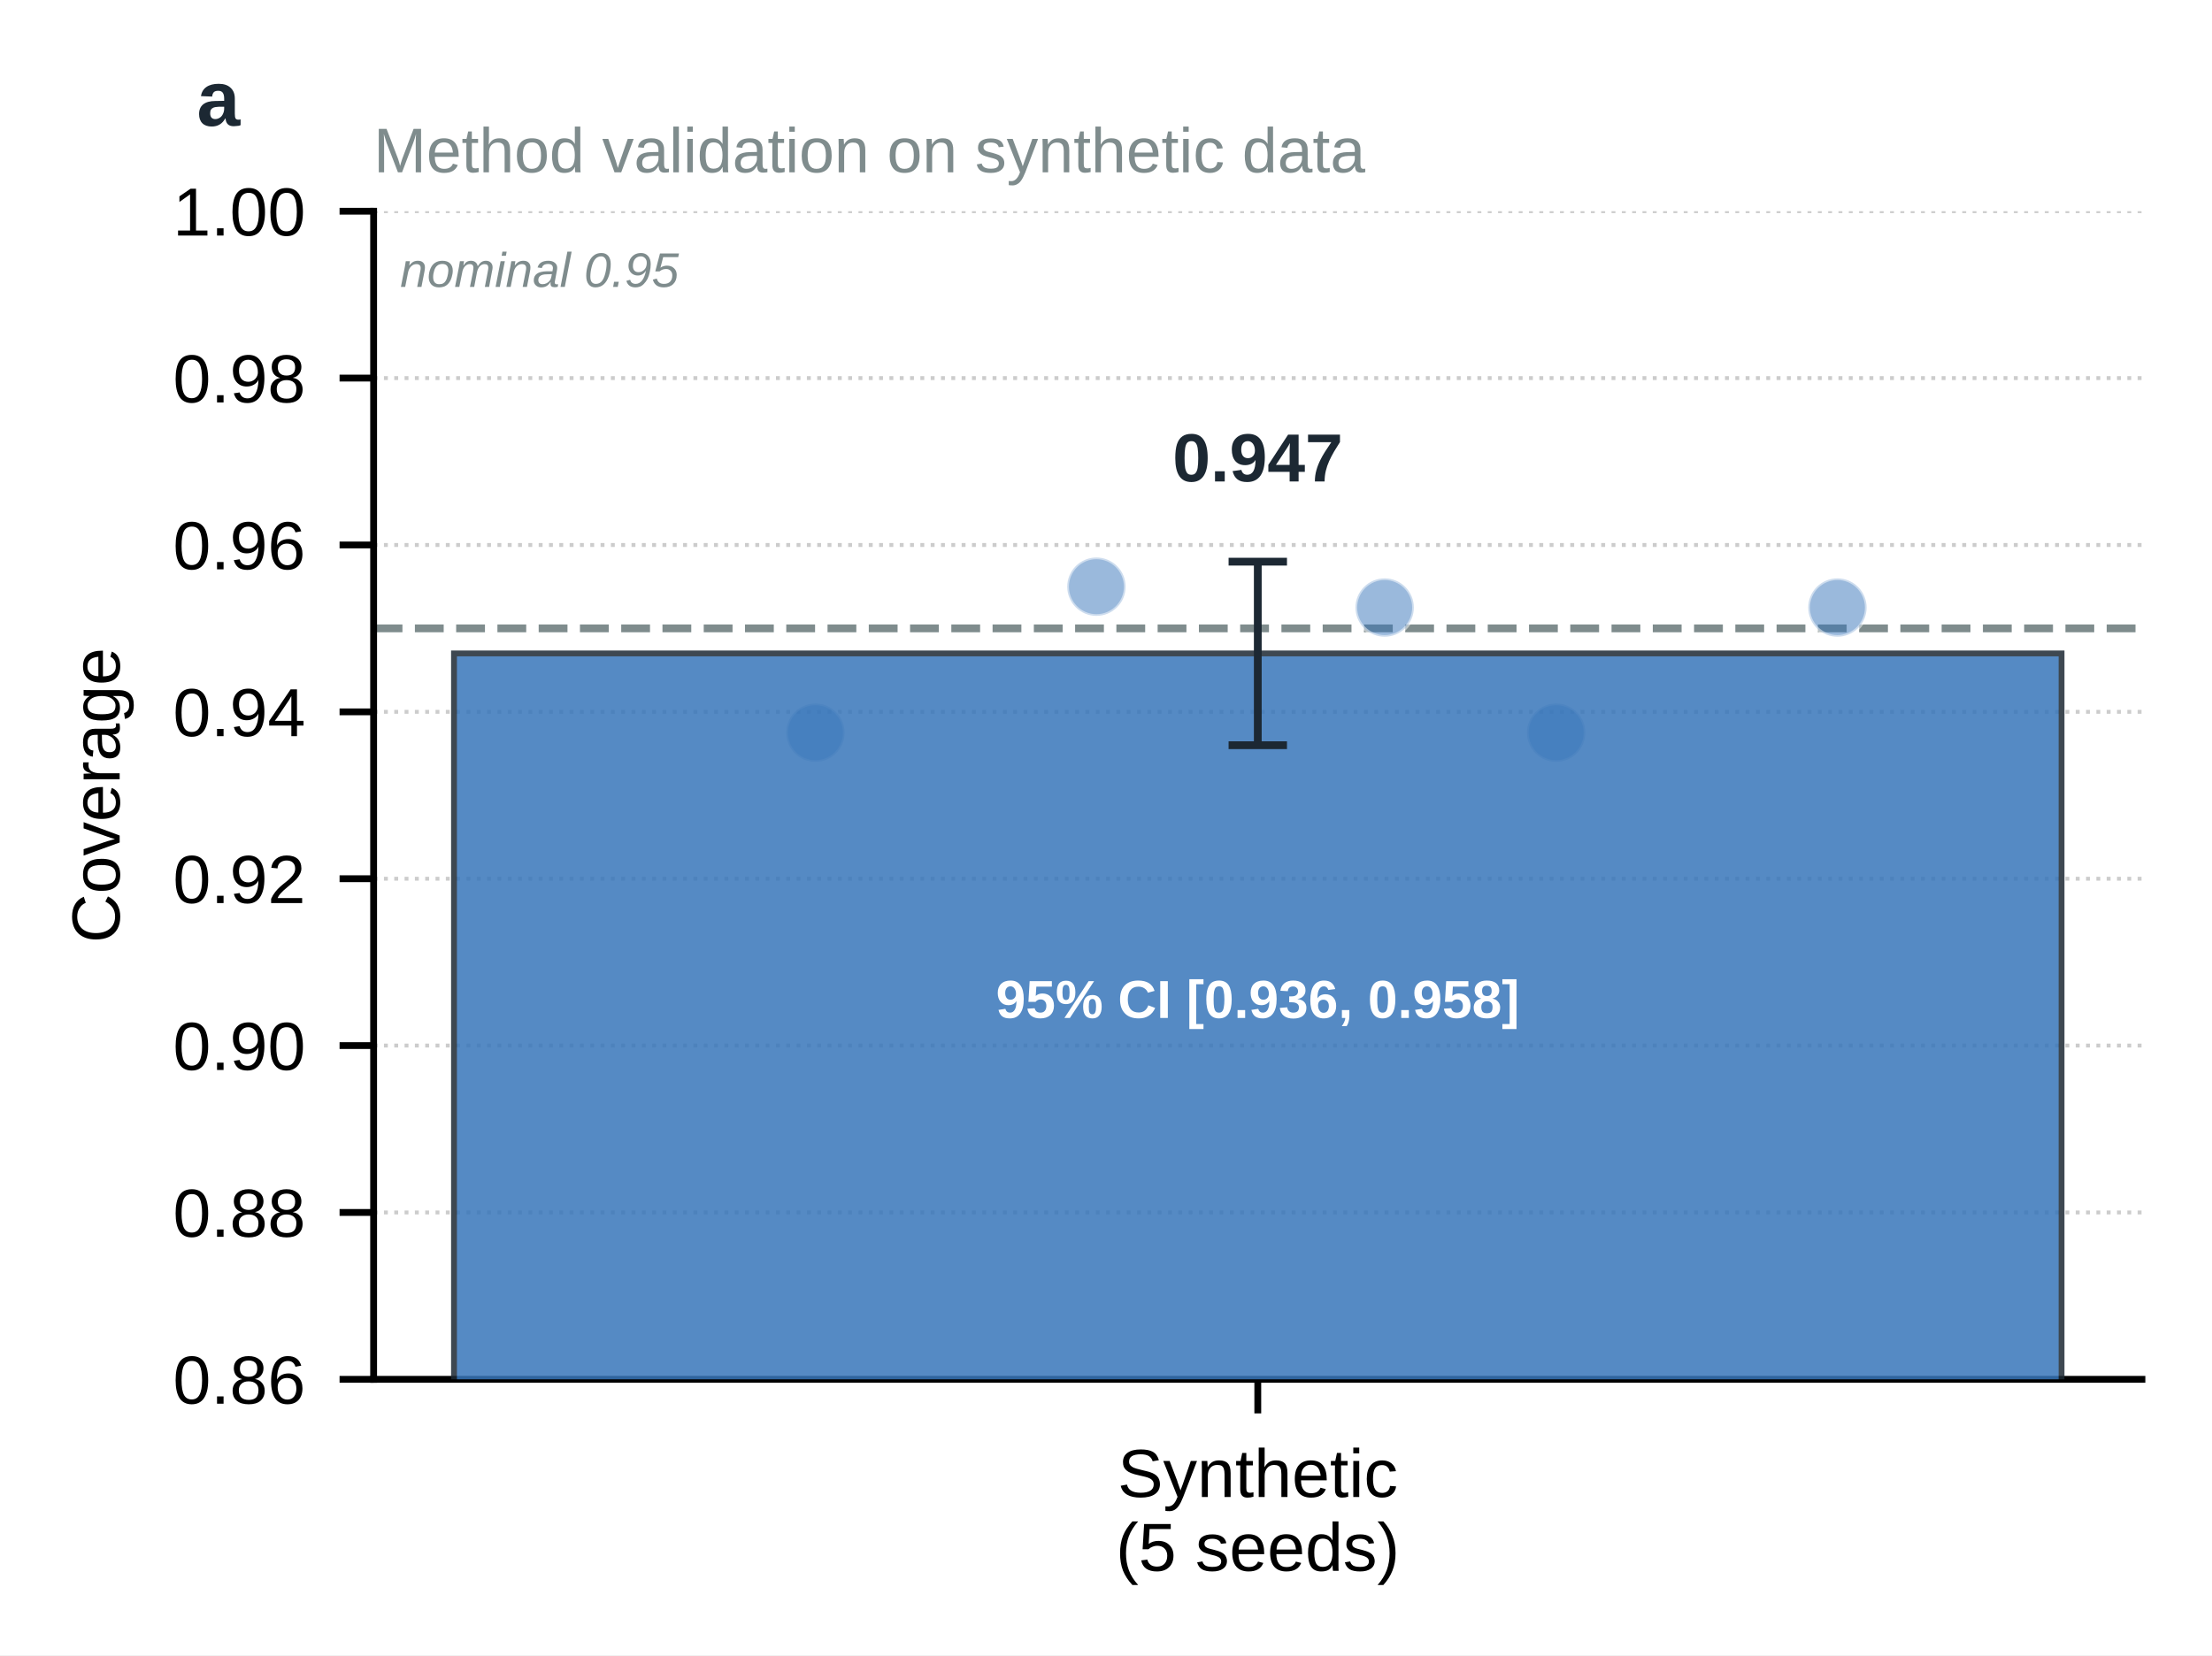
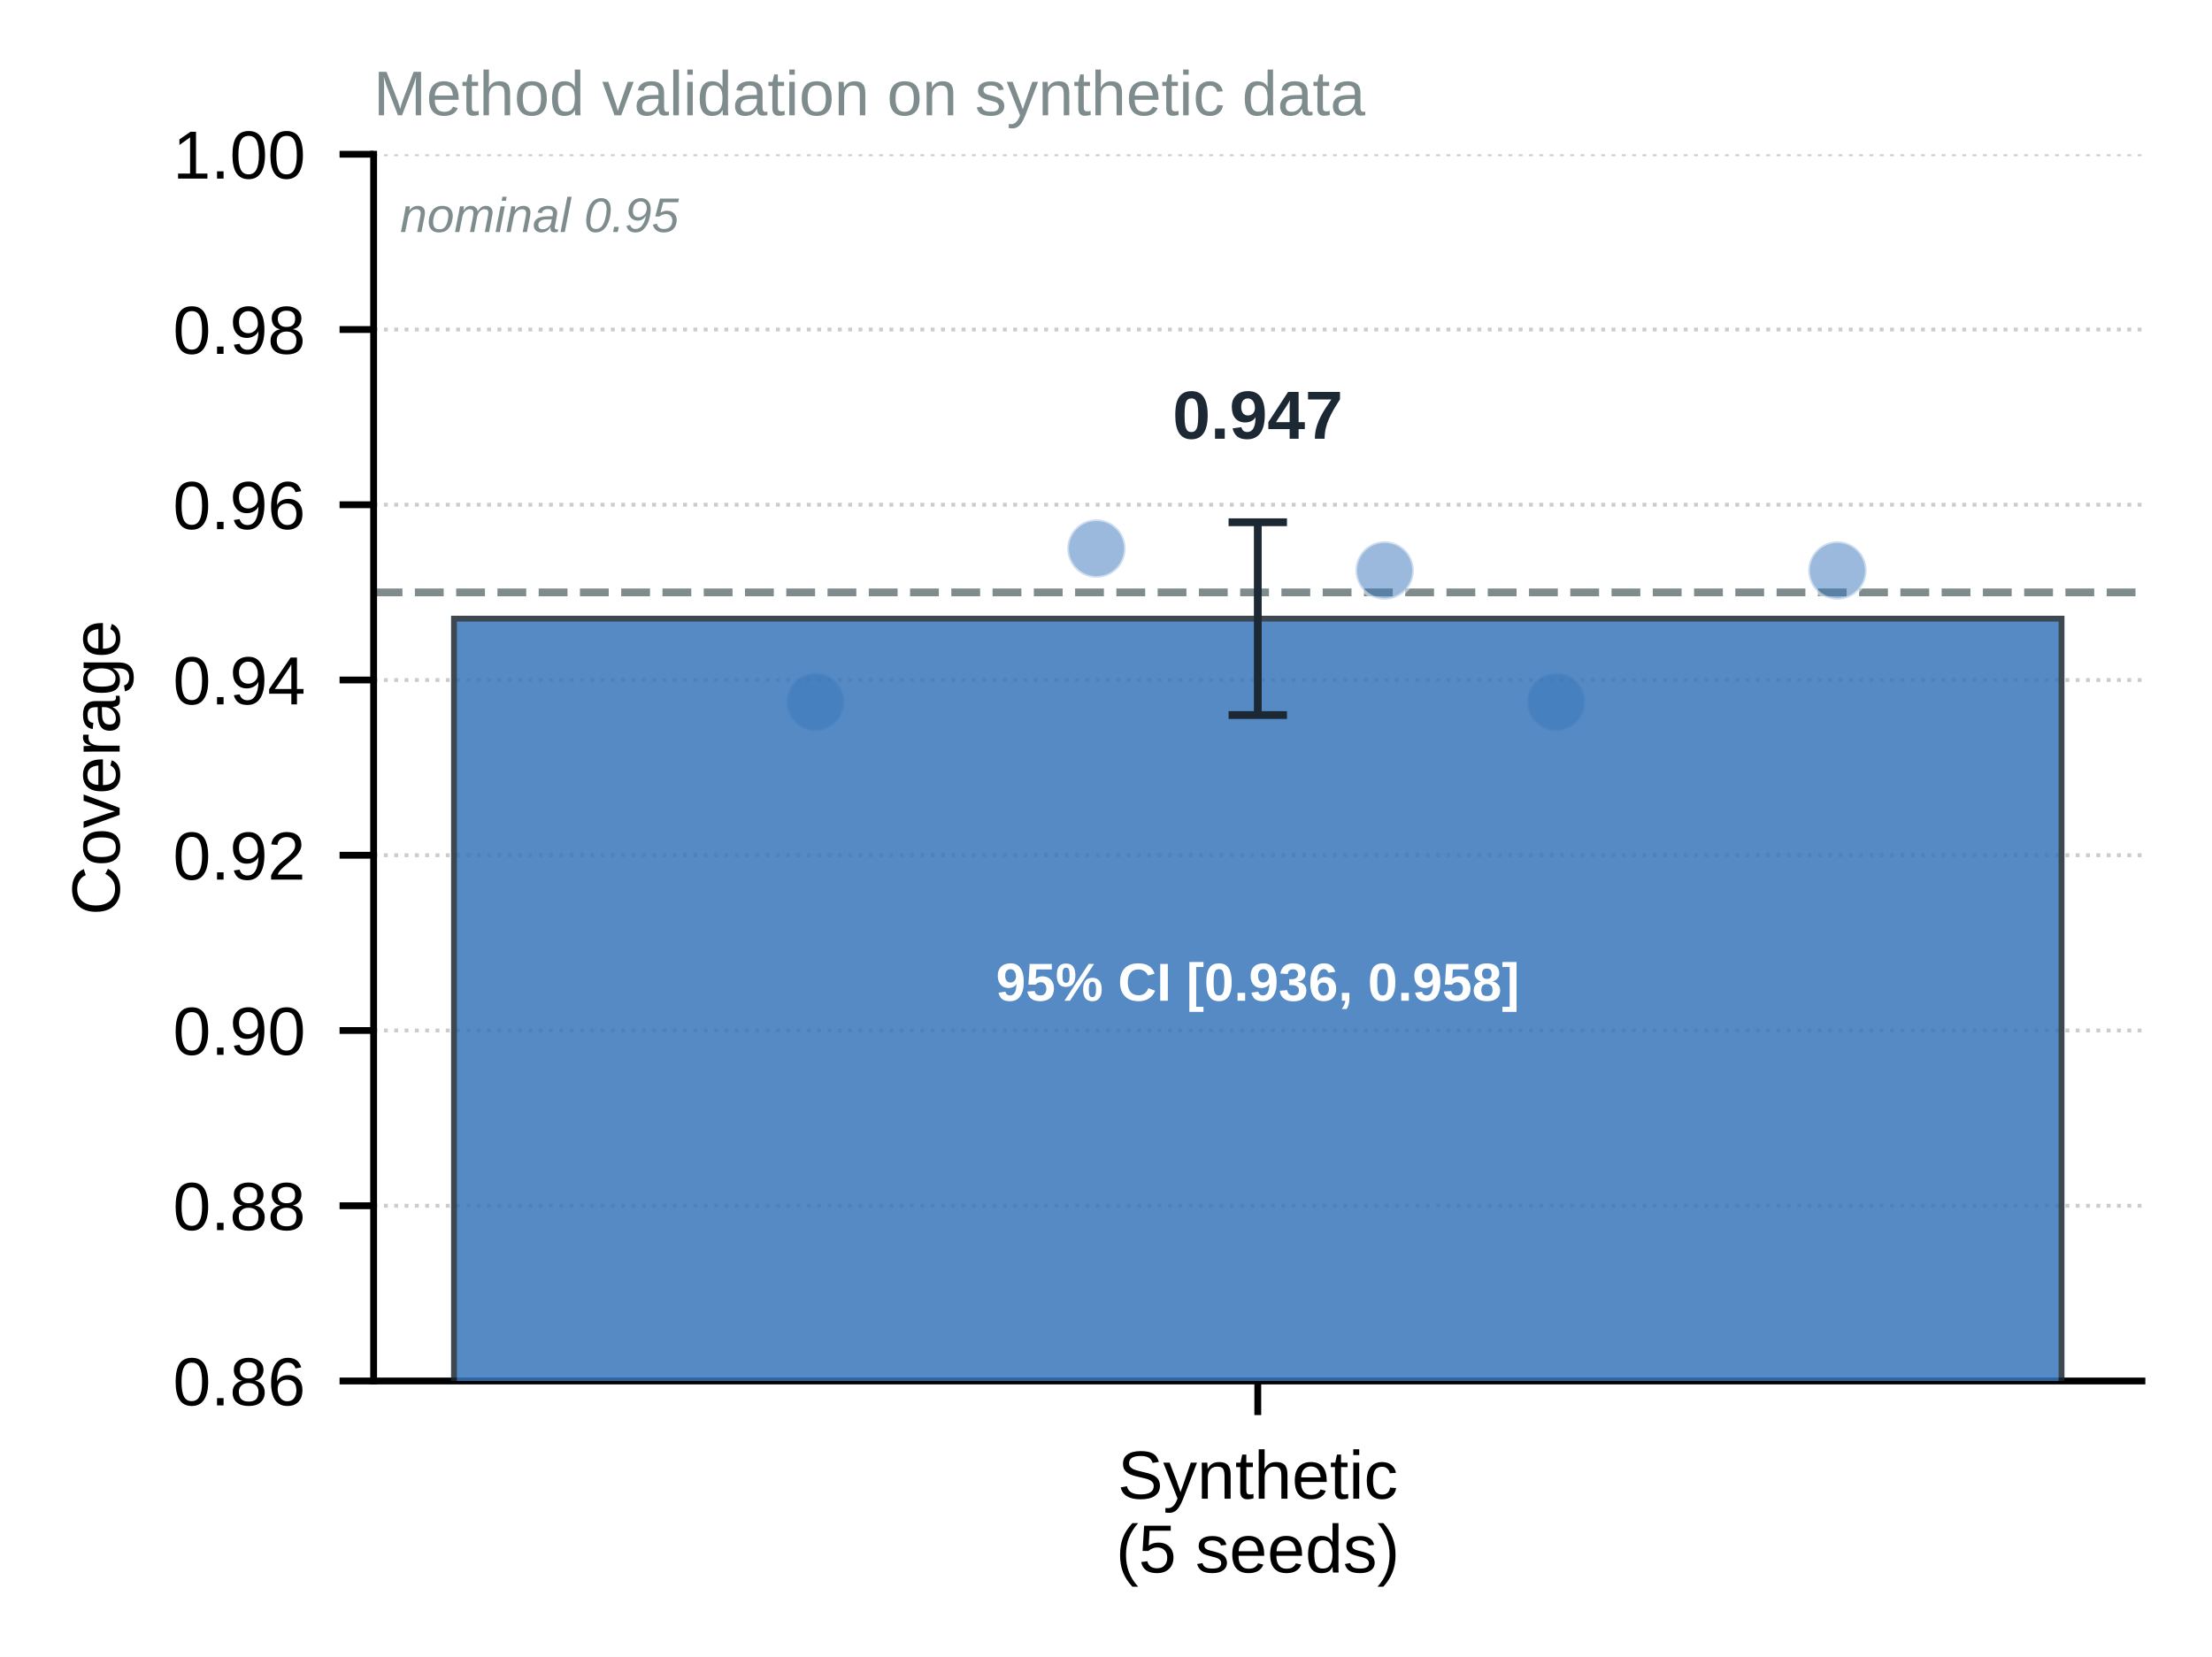
- <svg xmlns="http://www.w3.org/2000/svg" xmlns:xlink="http://www.w3.org/1999/xlink" width="227.293pt" height="170.119pt" viewBox="0 0 227.293 170.119" version="1.1">
+ <svg xmlns="http://www.w3.org/2000/svg" xmlns:xlink="http://www.w3.org/1999/xlink" width="227.293pt" height="170.281pt" viewBox="0 0 227.293 170.281" version="1.1">
  <defs>
    <style type="text/css">*{stroke-linejoin: round; stroke-linecap: butt}</style>
  </defs>
  <g id="figure_1">
    <g id="patch_1">
-       <path d="M 0 170.119  L 227.293 170.119  L 227.293 0  L 0 0  z " style="fill: #ffffff" />
+       <path d="M 0 170.281  L 227.293 170.281  L 227.293 0  L 0 0  z " style="fill: #ffffff" />
    </g>
    <g id="axes_1">
      <g id="patch_2">
-         <path d="M 38.392 141.761  L 220.093 141.761  L 220.093 21.708  L 38.392 21.708  z " style="fill: #ffffff" />
+         <path d="M 38.392 141.923  L 220.093 141.923  L 220.093 15.853  L 38.392 15.853  z " style="fill: #ffffff" />
      </g>
      <g id="line2d_1">
-         <path d="M 38.392 64.584  L 220.093 64.584  " clip-path="url(#pbb0c3eaf39)" style="fill: none; stroke-dasharray: 2.96,1.28; stroke-dashoffset: 0; stroke: #7f8c8d; stroke-width: 0.8" />
+         <path d="M 38.392 60.878  L 220.093 60.878  " clip-path="url(#pc65c6dc835)" style="fill: none; stroke-dasharray: 2.96,1.28; stroke-dashoffset: 0; stroke: #7f8c8d; stroke-width: 0.8" />
      </g>
      <g id="matplotlib.axis_1">
        <g id="xtick_1">
          <g id="line2d_2">
            <defs>
-               <path id="m2f3d72eba3" d="M 0 0  L 0 3.5  " style="stroke: #000000; stroke-width: 0.7" />
+               <path id="md27fc6c8f7" d="M 0 0  L 0 3.5  " style="stroke: #000000; stroke-width: 0.7" />
            </defs>
            <g>
-               <use xlink:href="#m2f3d72eba3" x="129.243" y="141.761" style="stroke: #000000; stroke-width: 0.7" />
+               <use xlink:href="#md27fc6c8f7" x="129.243" y="141.923" style="stroke: #000000; stroke-width: 0.7" />
            </g>
          </g>
          <g id="text_1">
-             <text style="font: 7px 'Arial', 'DejaVu Sans', 'Liberation Sans', sans-serif" transform="translate(114.8466 153.8571)">Synthetic</text>
-             <text style="font: 7px 'Arial', 'DejaVu Sans', 'Liberation Sans', sans-serif" transform="translate(114.6541 161.4453)">(5 seeds)</text>
+             <text style="font: 7px 'Arial', 'DejaVu Sans', 'Liberation Sans', sans-serif" transform="translate(114.8466 154.0191)">Synthetic</text>
+             <text style="font: 7px 'Arial', 'DejaVu Sans', 'Liberation Sans', sans-serif" transform="translate(114.6541 161.6073)">(5 seeds)</text>
          </g>
        </g>
      </g>
      <g id="matplotlib.axis_2">
        <g id="ytick_1">
          <g id="line2d_3">
-             <path d="M 38.392 141.761  L 220.093 141.761  " clip-path="url(#pbb0c3eaf39)" style="fill: none; stroke-dasharray: 0.4,0.66; stroke-dashoffset: 0; stroke: #cccccc; stroke-width: 0.4" />
+             <path d="M 38.392 141.923  L 220.093 141.923  " clip-path="url(#pc65c6dc835)" style="fill: none; stroke-dasharray: 0.4,0.66; stroke-dashoffset: 0; stroke: #cccccc; stroke-width: 0.4" />
          </g>
          <g id="line2d_4">
            <defs>
-               <path id="m89f5576b1d" d="M 0 0  L -3.5 0  " style="stroke: #000000; stroke-width: 0.7" />
+               <path id="m761b298dc9" d="M 0 0  L -3.5 0  " style="stroke: #000000; stroke-width: 0.7" />
            </defs>
            <g>
-               <use xlink:href="#m89f5576b1d" x="38.392" y="141.761" style="stroke: #000000; stroke-width: 0.7" />
+               <use xlink:href="#m761b298dc9" x="38.392" y="141.923" style="stroke: #000000; stroke-width: 0.7" />
            </g>
          </g>
          <g id="text_2">
-             <text style="font: 7px 'Arial', 'DejaVu Sans', 'Liberation Sans', sans-serif; text-anchor: end" x="31.392" y="144.267" transform="rotate(-0 31.39172 144.2665)">0.86</text>
+             <text style="font: 7px 'Arial', 'DejaVu Sans', 'Liberation Sans', sans-serif; text-anchor: end" x="31.392" y="144.429" transform="rotate(-0 31.39172 144.4286)">0.86</text>
          </g>
        </g>
        <g id="ytick_2">
          <g id="line2d_5">
-             <path d="M 38.392 124.611  L 220.093 124.611  " clip-path="url(#pbb0c3eaf39)" style="fill: none; stroke-dasharray: 0.4,0.66; stroke-dashoffset: 0; stroke: #cccccc; stroke-width: 0.4" />
+             <path d="M 38.392 123.913  L 220.093 123.913  " clip-path="url(#pc65c6dc835)" style="fill: none; stroke-dasharray: 0.4,0.66; stroke-dashoffset: 0; stroke: #cccccc; stroke-width: 0.4" />
          </g>
          <g id="line2d_6">
            <g>
-               <use xlink:href="#m89f5576b1d" x="38.392" y="124.611" style="stroke: #000000; stroke-width: 0.7" />
+               <use xlink:href="#m761b298dc9" x="38.392" y="123.913" style="stroke: #000000; stroke-width: 0.7" />
            </g>
          </g>
          <g id="text_3">
-             <text style="font: 7px 'Arial', 'DejaVu Sans', 'Liberation Sans', sans-serif; text-anchor: end" x="31.392" y="127.116" transform="rotate(-0 31.39172 127.1161)">0.88</text>
+             <text style="font: 7px 'Arial', 'DejaVu Sans', 'Liberation Sans', sans-serif; text-anchor: end" x="31.392" y="126.418" transform="rotate(-0 31.39172 126.4184)">0.88</text>
          </g>
        </g>
        <g id="ytick_3">
          <g id="line2d_7">
-             <path d="M 38.392 107.46  L 220.093 107.46  " clip-path="url(#pbb0c3eaf39)" style="fill: none; stroke-dasharray: 0.4,0.66; stroke-dashoffset: 0; stroke: #cccccc; stroke-width: 0.4" />
+             <path d="M 38.392 105.903  L 220.093 105.903  " clip-path="url(#pc65c6dc835)" style="fill: none; stroke-dasharray: 0.4,0.66; stroke-dashoffset: 0; stroke: #cccccc; stroke-width: 0.4" />
          </g>
          <g id="line2d_8">
            <g>
-               <use xlink:href="#m89f5576b1d" x="38.392" y="107.46" style="stroke: #000000; stroke-width: 0.7" />
+               <use xlink:href="#m761b298dc9" x="38.392" y="105.903" style="stroke: #000000; stroke-width: 0.7" />
            </g>
          </g>
          <g id="text_4">
-             <text style="font: 7px 'Arial', 'DejaVu Sans', 'Liberation Sans', sans-serif; text-anchor: end" x="31.392" y="109.966" transform="rotate(-0 31.39172 109.9656)">0.90</text>
+             <text style="font: 7px 'Arial', 'DejaVu Sans', 'Liberation Sans', sans-serif; text-anchor: end" x="31.392" y="108.408" transform="rotate(-0 31.39172 108.4083)">0.90</text>
          </g>
        </g>
        <g id="ytick_4">
          <g id="line2d_9">
-             <path d="M 38.392 90.31  L 220.093 90.31  " clip-path="url(#pbb0c3eaf39)" style="fill: none; stroke-dasharray: 0.4,0.66; stroke-dashoffset: 0; stroke: #cccccc; stroke-width: 0.4" />
+             <path d="M 38.392 87.893  L 220.093 87.893  " clip-path="url(#pc65c6dc835)" style="fill: none; stroke-dasharray: 0.4,0.66; stroke-dashoffset: 0; stroke: #cccccc; stroke-width: 0.4" />
          </g>
          <g id="line2d_10">
            <g>
-               <use xlink:href="#m89f5576b1d" x="38.392" y="90.31" style="stroke: #000000; stroke-width: 0.7" />
+               <use xlink:href="#m761b298dc9" x="38.392" y="87.893" style="stroke: #000000; stroke-width: 0.7" />
            </g>
          </g>
          <g id="text_5">
-             <text style="font: 7px 'Arial', 'DejaVu Sans', 'Liberation Sans', sans-serif; text-anchor: end" x="31.392" y="92.815" transform="rotate(-0 31.39172 92.81519)">0.92</text>
+             <text style="font: 7px 'Arial', 'DejaVu Sans', 'Liberation Sans', sans-serif; text-anchor: end" x="31.392" y="90.398" transform="rotate(-0 31.39172 90.39823)">0.92</text>
          </g>
        </g>
        <g id="ytick_5">
          <g id="line2d_11">
-             <path d="M 38.392 73.16  L 220.093 73.16  " clip-path="url(#pbb0c3eaf39)" style="fill: none; stroke-dasharray: 0.4,0.66; stroke-dashoffset: 0; stroke: #cccccc; stroke-width: 0.4" />
+             <path d="M 38.392 69.883  L 220.093 69.883  " clip-path="url(#pc65c6dc835)" style="fill: none; stroke-dasharray: 0.4,0.66; stroke-dashoffset: 0; stroke: #cccccc; stroke-width: 0.4" />
          </g>
          <g id="line2d_12">
            <g>
-               <use xlink:href="#m89f5576b1d" x="38.392" y="73.16" style="stroke: #000000; stroke-width: 0.7" />
+               <use xlink:href="#m761b298dc9" x="38.392" y="69.883" style="stroke: #000000; stroke-width: 0.7" />
            </g>
          </g>
          <g id="text_6">
-             <text style="font: 7px 'Arial', 'DejaVu Sans', 'Liberation Sans', sans-serif; text-anchor: end" x="31.392" y="75.665" transform="rotate(-0 31.39172 75.66475)">0.94</text>
+             <text style="font: 7px 'Arial', 'DejaVu Sans', 'Liberation Sans', sans-serif; text-anchor: end" x="31.392" y="72.388" transform="rotate(-0 31.39172 72.38813)">0.94</text>
          </g>
        </g>
        <g id="ytick_6">
          <g id="line2d_13">
-             <path d="M 38.392 56.009  L 220.093 56.009  " clip-path="url(#pbb0c3eaf39)" style="fill: none; stroke-dasharray: 0.4,0.66; stroke-dashoffset: 0; stroke: #cccccc; stroke-width: 0.4" />
+             <path d="M 38.392 51.873  L 220.093 51.873  " clip-path="url(#pc65c6dc835)" style="fill: none; stroke-dasharray: 0.4,0.66; stroke-dashoffset: 0; stroke: #cccccc; stroke-width: 0.4" />
          </g>
          <g id="line2d_14">
            <g>
-               <use xlink:href="#m89f5576b1d" x="38.392" y="56.009" style="stroke: #000000; stroke-width: 0.7" />
+               <use xlink:href="#m761b298dc9" x="38.392" y="51.873" style="stroke: #000000; stroke-width: 0.7" />
            </g>
          </g>
          <g id="text_7">
-             <text style="font: 7px 'Arial', 'DejaVu Sans', 'Liberation Sans', sans-serif; text-anchor: end" x="31.392" y="58.514" transform="rotate(-0 31.39172 58.51431)">0.96</text>
+             <text style="font: 7px 'Arial', 'DejaVu Sans', 'Liberation Sans', sans-serif; text-anchor: end" x="31.392" y="54.378" transform="rotate(-0 31.39172 54.37802)">0.96</text>
          </g>
        </g>
        <g id="ytick_7">
          <g id="line2d_15">
-             <path d="M 38.392 38.859  L 220.093 38.859  " clip-path="url(#pbb0c3eaf39)" style="fill: none; stroke-dasharray: 0.4,0.66; stroke-dashoffset: 0; stroke: #cccccc; stroke-width: 0.4" />
+             <path d="M 38.392 33.863  L 220.093 33.863  " clip-path="url(#pc65c6dc835)" style="fill: none; stroke-dasharray: 0.4,0.66; stroke-dashoffset: 0; stroke: #cccccc; stroke-width: 0.4" />
          </g>
          <g id="line2d_16">
            <g>
-               <use xlink:href="#m89f5576b1d" x="38.392" y="38.859" style="stroke: #000000; stroke-width: 0.7" />
+               <use xlink:href="#m761b298dc9" x="38.392" y="33.863" style="stroke: #000000; stroke-width: 0.7" />
            </g>
          </g>
          <g id="text_8">
-             <text style="font: 7px 'Arial', 'DejaVu Sans', 'Liberation Sans', sans-serif; text-anchor: end" x="31.392" y="41.364" transform="rotate(-0 31.39172 41.36386)">0.98</text>
+             <text style="font: 7px 'Arial', 'DejaVu Sans', 'Liberation Sans', sans-serif; text-anchor: end" x="31.392" y="36.368" transform="rotate(-0 31.39172 36.36792)">0.98</text>
          </g>
        </g>
        <g id="ytick_8">
          <g id="line2d_17">
-             <path d="M 38.392 21.708  L 220.093 21.708  " clip-path="url(#pbb0c3eaf39)" style="fill: none; stroke-dasharray: 0.4,0.66; stroke-dashoffset: 0; stroke: #cccccc; stroke-width: 0.4" />
+             <path d="M 38.392 15.853  L 220.093 15.853  " clip-path="url(#pc65c6dc835)" style="fill: none; stroke-dasharray: 0.4,0.66; stroke-dashoffset: 0; stroke: #cccccc; stroke-width: 0.4" />
          </g>
          <g id="line2d_18">
            <g>
-               <use xlink:href="#m89f5576b1d" x="38.392" y="21.708" style="stroke: #000000; stroke-width: 0.7" />
+               <use xlink:href="#m761b298dc9" x="38.392" y="15.853" style="stroke: #000000; stroke-width: 0.7" />
            </g>
          </g>
          <g id="text_9">
-             <text style="font: 7px 'Arial', 'DejaVu Sans', 'Liberation Sans', sans-serif; text-anchor: end" x="31.392" y="24.213" transform="rotate(-0 31.39172 24.21342)">1.00</text>
+             <text style="font: 7px 'Arial', 'DejaVu Sans', 'Liberation Sans', sans-serif; text-anchor: end" x="31.392" y="18.358" transform="rotate(-0 31.39172 18.35781)">1.00</text>
          </g>
        </g>
        <g id="text_10">
-           <text style="font: 7px 'Arial', 'DejaVu Sans', 'Liberation Sans', sans-serif; text-anchor: middle" x="12.296" y="81.735" transform="rotate(-90 12.29578 81.73474)">Coverage</text>
+           <text style="font: 7px 'Arial', 'DejaVu Sans', 'Liberation Sans', sans-serif; text-anchor: middle" x="12.296" y="78.888" transform="rotate(-90 12.29578 78.88795)">Coverage</text>
        </g>
      </g>
      <g id="PathCollection_1">
        <defs>
-           <path id="m24984a0601" d="M 0 3  C 0.796 3 1.559 2.684 2.121 2.121  C 2.684 1.559 3 0.796 3 0  C 3 -0.796 2.684 -1.559 2.121 -2.121  C 1.559 -2.684 0.796 -3 0 -3  C -0.796 -3 -1.559 -2.684 -2.121 -2.121  C -2.684 -1.559 -3 -0.796 -3 0  C -3 0.796 -2.684 1.559 -2.121 2.121  C -1.559 2.684 -0.796 3 0 3  z " style="stroke: #ffffff; stroke-opacity: 0.5; stroke-width: 0.35" />
+           <path id="m316e5c645b" d="M 0 3  C 0.796 3 1.559 2.684 2.121 2.121  C 2.684 1.559 3 0.796 3 0  C 3 -0.796 2.684 -1.559 2.121 -2.121  C 1.559 -2.684 0.796 -3 0 -3  C -0.796 -3 -1.559 -2.684 -2.121 -2.121  C -2.684 -1.559 -3 -0.796 -3 0  C -3 0.796 -2.684 1.559 -2.121 2.121  C -1.559 2.684 -0.796 3 0 3  z " style="stroke: #ffffff; stroke-opacity: 0.5; stroke-width: 0.35" />
        </defs>
-         <g clip-path="url(#pbb0c3eaf39)">
-           <use xlink:href="#m24984a0601" x="112.663" y="60.297" style="fill: #3775ba; fill-opacity: 0.5; stroke: #ffffff; stroke-opacity: 0.5; stroke-width: 0.35" />
-           <use xlink:href="#m24984a0601" x="188.803" y="62.44" style="fill: #3775ba; fill-opacity: 0.5; stroke: #ffffff; stroke-opacity: 0.5; stroke-width: 0.35" />
-           <use xlink:href="#m24984a0601" x="159.9" y="75.303" style="fill: #3775ba; fill-opacity: 0.5; stroke: #ffffff; stroke-opacity: 0.5; stroke-width: 0.35" />
-           <use xlink:href="#m24984a0601" x="142.28" y="62.44" style="fill: #3775ba; fill-opacity: 0.5; stroke: #ffffff; stroke-opacity: 0.5; stroke-width: 0.35" />
-           <use xlink:href="#m24984a0601" x="83.787" y="75.303" style="fill: #3775ba; fill-opacity: 0.5; stroke: #ffffff; stroke-opacity: 0.5; stroke-width: 0.35" />
+         <g clip-path="url(#pc65c6dc835)">
+           <use xlink:href="#m316e5c645b" x="112.663" y="56.375" style="fill: #3775ba; fill-opacity: 0.5; stroke: #ffffff; stroke-opacity: 0.5; stroke-width: 0.35" />
+           <use xlink:href="#m316e5c645b" x="188.803" y="58.627" style="fill: #3775ba; fill-opacity: 0.5; stroke: #ffffff; stroke-opacity: 0.5; stroke-width: 0.35" />
+           <use xlink:href="#m316e5c645b" x="159.9" y="72.134" style="fill: #3775ba; fill-opacity: 0.5; stroke: #ffffff; stroke-opacity: 0.5; stroke-width: 0.35" />
+           <use xlink:href="#m316e5c645b" x="142.28" y="58.627" style="fill: #3775ba; fill-opacity: 0.5; stroke: #ffffff; stroke-opacity: 0.5; stroke-width: 0.35" />
+           <use xlink:href="#m316e5c645b" x="83.787" y="72.134" style="fill: #3775ba; fill-opacity: 0.5; stroke: #ffffff; stroke-opacity: 0.5; stroke-width: 0.35" />
        </g>
      </g>
      <g id="patch_3">
-         <path d="M 38.392 141.761  L 38.392 21.708  " style="fill: none; stroke: #000000; stroke-width: 0.7; stroke-linejoin: miter; stroke-linecap: square" />
+         <path d="M 38.392 141.923  L 38.392 15.853  " style="fill: none; stroke: #000000; stroke-width: 0.7; stroke-linejoin: miter; stroke-linecap: square" />
      </g>
      <g id="patch_4">
-         <path d="M 38.392 141.761  L 220.093 141.761  " style="fill: none; stroke: #000000; stroke-width: 0.7; stroke-linejoin: miter; stroke-linecap: square" />
+         <path d="M 38.392 141.923  L 220.093 141.923  " style="fill: none; stroke: #000000; stroke-width: 0.7; stroke-linejoin: miter; stroke-linecap: square" />
      </g>
      <g id="patch_5">
-         <path d="M 46.651 879.23  L 211.834 879.23  L 211.834 67.157  L 46.651 67.157  z " clip-path="url(#pbb0c3eaf39)" style="fill: #3775ba; opacity: 0.85; stroke: #1c2833; stroke-width: 0.6; stroke-linejoin: miter" />
+         <path d="M 46.651 916.358  L 211.834 916.358  L 211.834 63.579  L 46.651 63.579  z " clip-path="url(#pc65c6dc835)" style="fill: #3775ba; opacity: 0.85; stroke: #1c2833; stroke-width: 0.6; stroke-linejoin: miter" />
      </g>
      <g id="text_11">
-         <text style="fill: #1c2833; font: 700 7px 'Arial', 'DejaVu Sans', 'Liberation Sans', sans-serif; text-anchor: middle" x="129.243" y="49.483" transform="rotate(-0 129.2425 49.48253)">0.947</text>
+         <text style="fill: #1c2833; font: 700 7px 'Arial', 'DejaVu Sans', 'Liberation Sans', sans-serif; text-anchor: middle" x="129.243" y="45.088" transform="rotate(-0 129.2425 45.08835)">0.947</text>
      </g>
      <g id="text_12">
-         <text style="fill: #ffffff; font: 700 5.5px 'Arial', 'DejaVu Sans', 'Liberation Sans', sans-serif; text-anchor: middle" x="129.243" y="104.62" transform="rotate(-0 129.2425 104.62)">95% CI [0.936, 0.958]</text>
+         <text style="fill: #ffffff; font: 700 5.5px 'Arial', 'DejaVu Sans', 'Liberation Sans', sans-serif; text-anchor: middle" x="129.243" y="102.848" transform="rotate(-0 129.2425 102.8478)">95% CI [0.936, 0.958]</text>
      </g>
      <g id="text_13">
-         <text style="fill: #7f8c8d; font: italic 5px 'Arial', 'DejaVu Sans', 'Liberation Sans', sans-serif; text-anchor: start" x="41.117" y="29.489" transform="rotate(-0 41.11724 29.48895)">nominal 0.95</text>
+         <text style="fill: #7f8c8d; font: italic 5px 'Arial', 'DejaVu Sans', 'Liberation Sans', sans-serif; text-anchor: start" x="41.117" y="23.844" transform="rotate(-0 41.11724 23.84396)">nominal 0.95</text>
      </g>
      <g id="text_14">
-         <text style="fill: #1c2833; font: 700 8px 'Arial', 'DejaVu Sans', 'Liberation Sans', sans-serif; text-anchor: start" x="20.222" y="12.926" transform="rotate(-0 20.22155 12.92625)">a</text>
-       </g>
-       <g id="text_15">
-         <text style="fill: #7f8c8d; font: 6.5px 'Arial', 'DejaVu Sans', 'Liberation Sans', sans-serif; text-anchor: start" x="38.392" y="17.708" transform="rotate(-0 38.39172 17.70819)">Method validation on synthetic data</text>
+         <text style="fill: #7f8c8d; font: 6.5px 'Arial', 'DejaVu Sans', 'Liberation Sans', sans-serif; text-anchor: start" x="38.392" y="11.853" transform="rotate(-0 38.39172 11.85258)">Method validation on synthetic data</text>
      </g>
      <g id="LineCollection_1">
-         <path d="M 129.243 76.59  L 129.243 57.724  " clip-path="url(#pbb0c3eaf39)" style="fill: none; stroke: #1c2833; stroke-width: 0.8" />
+         <path d="M 129.243 73.485  L 129.243 53.674  " clip-path="url(#pc65c6dc835)" style="fill: none; stroke: #1c2833; stroke-width: 0.8" />
      </g>
      <g id="line2d_19">
        <defs>
-           <path id="md92fb38dbc" d="M 3 0  L -3 -0  " style="stroke: #1c2833; stroke-width: 0.8" />
+           <path id="m987a94d6c1" d="M 3 0  L -3 -0  " style="stroke: #1c2833; stroke-width: 0.8" />
        </defs>
-         <g clip-path="url(#pbb0c3eaf39)">
-           <use xlink:href="#md92fb38dbc" x="129.243" y="76.59" style="fill: #1c2833; stroke: #1c2833; stroke-width: 0.8" />
+         <g clip-path="url(#pc65c6dc835)">
+           <use xlink:href="#m987a94d6c1" x="129.243" y="73.485" style="fill: #1c2833; stroke: #1c2833; stroke-width: 0.8" />
        </g>
      </g>
      <g id="line2d_20">
-         <g clip-path="url(#pbb0c3eaf39)">
-           <use xlink:href="#md92fb38dbc" x="129.243" y="57.724" style="fill: #1c2833; stroke: #1c2833; stroke-width: 0.8" />
+         <g clip-path="url(#pc65c6dc835)">
+           <use xlink:href="#m987a94d6c1" x="129.243" y="53.674" style="fill: #1c2833; stroke: #1c2833; stroke-width: 0.8" />
        </g>
      </g>
    </g>
  </g>
  <defs>
-     <clipPath id="pbb0c3eaf39">
-       <rect x="38.392" y="21.708" width="181.702" height="120.053" />
+     <clipPath id="pc65c6dc835">
+       <rect x="38.392" y="15.853" width="181.702" height="126.071" />
    </clipPath>
  </defs>
</svg>
